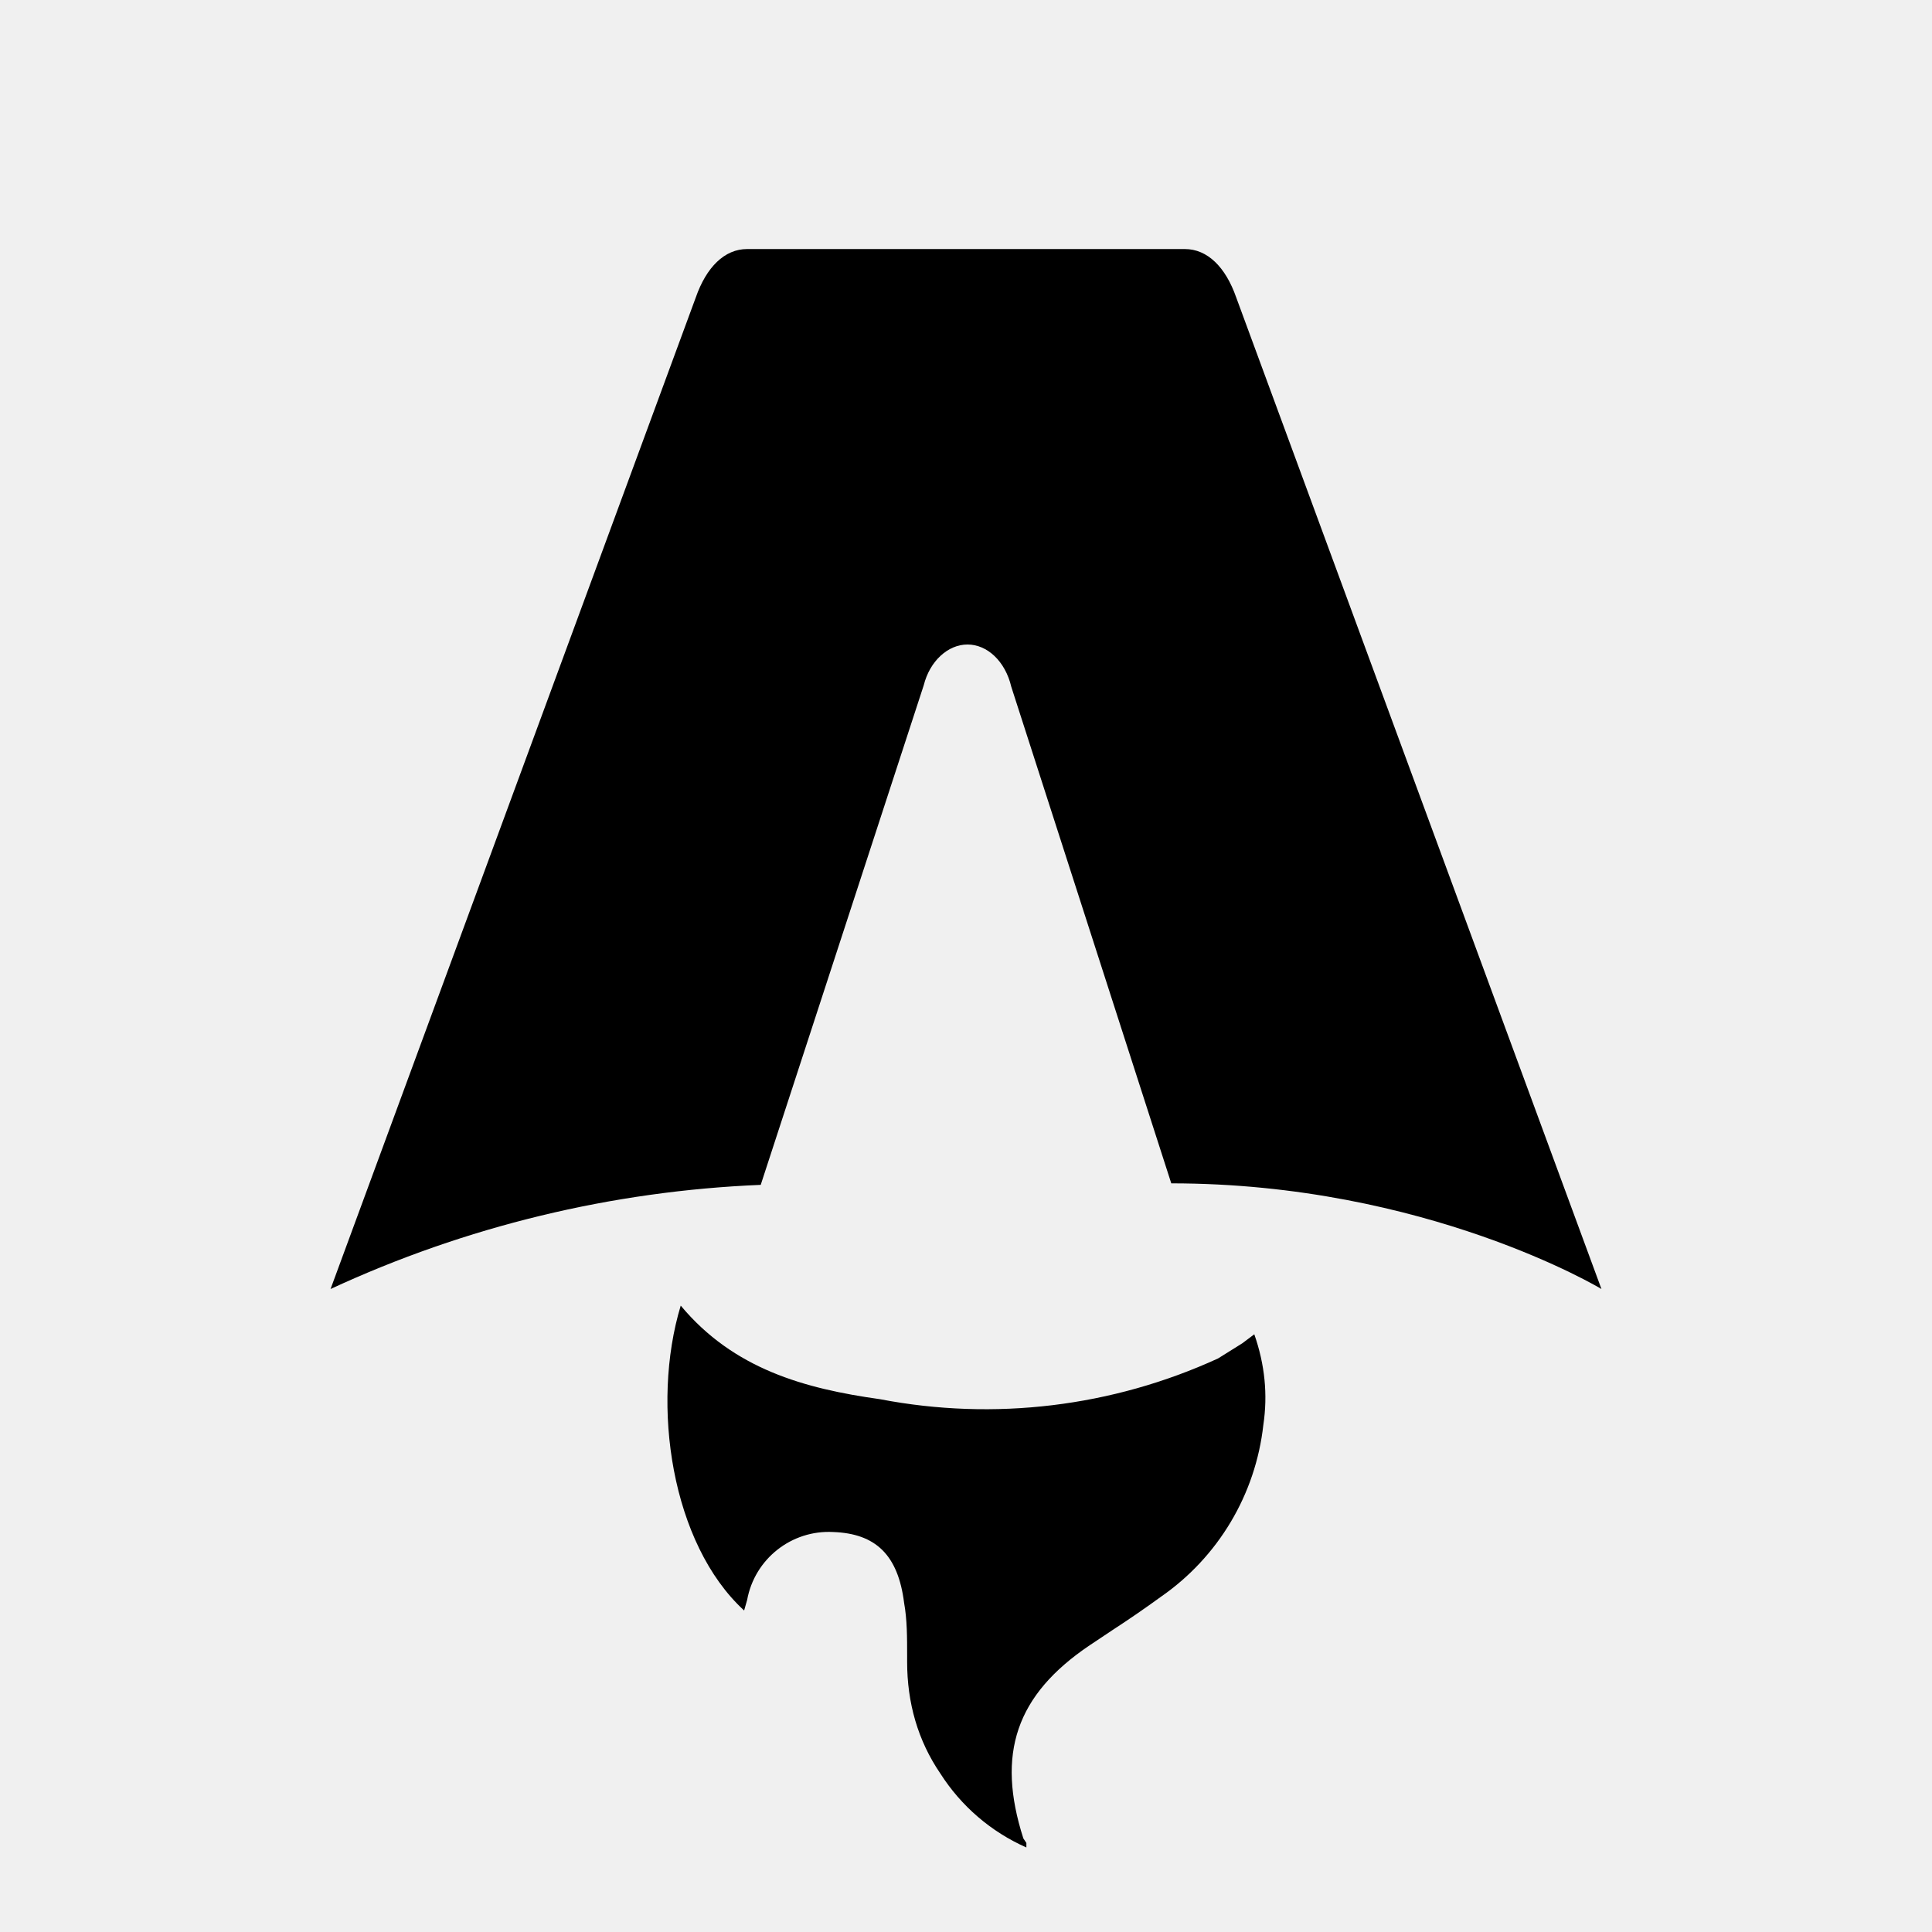
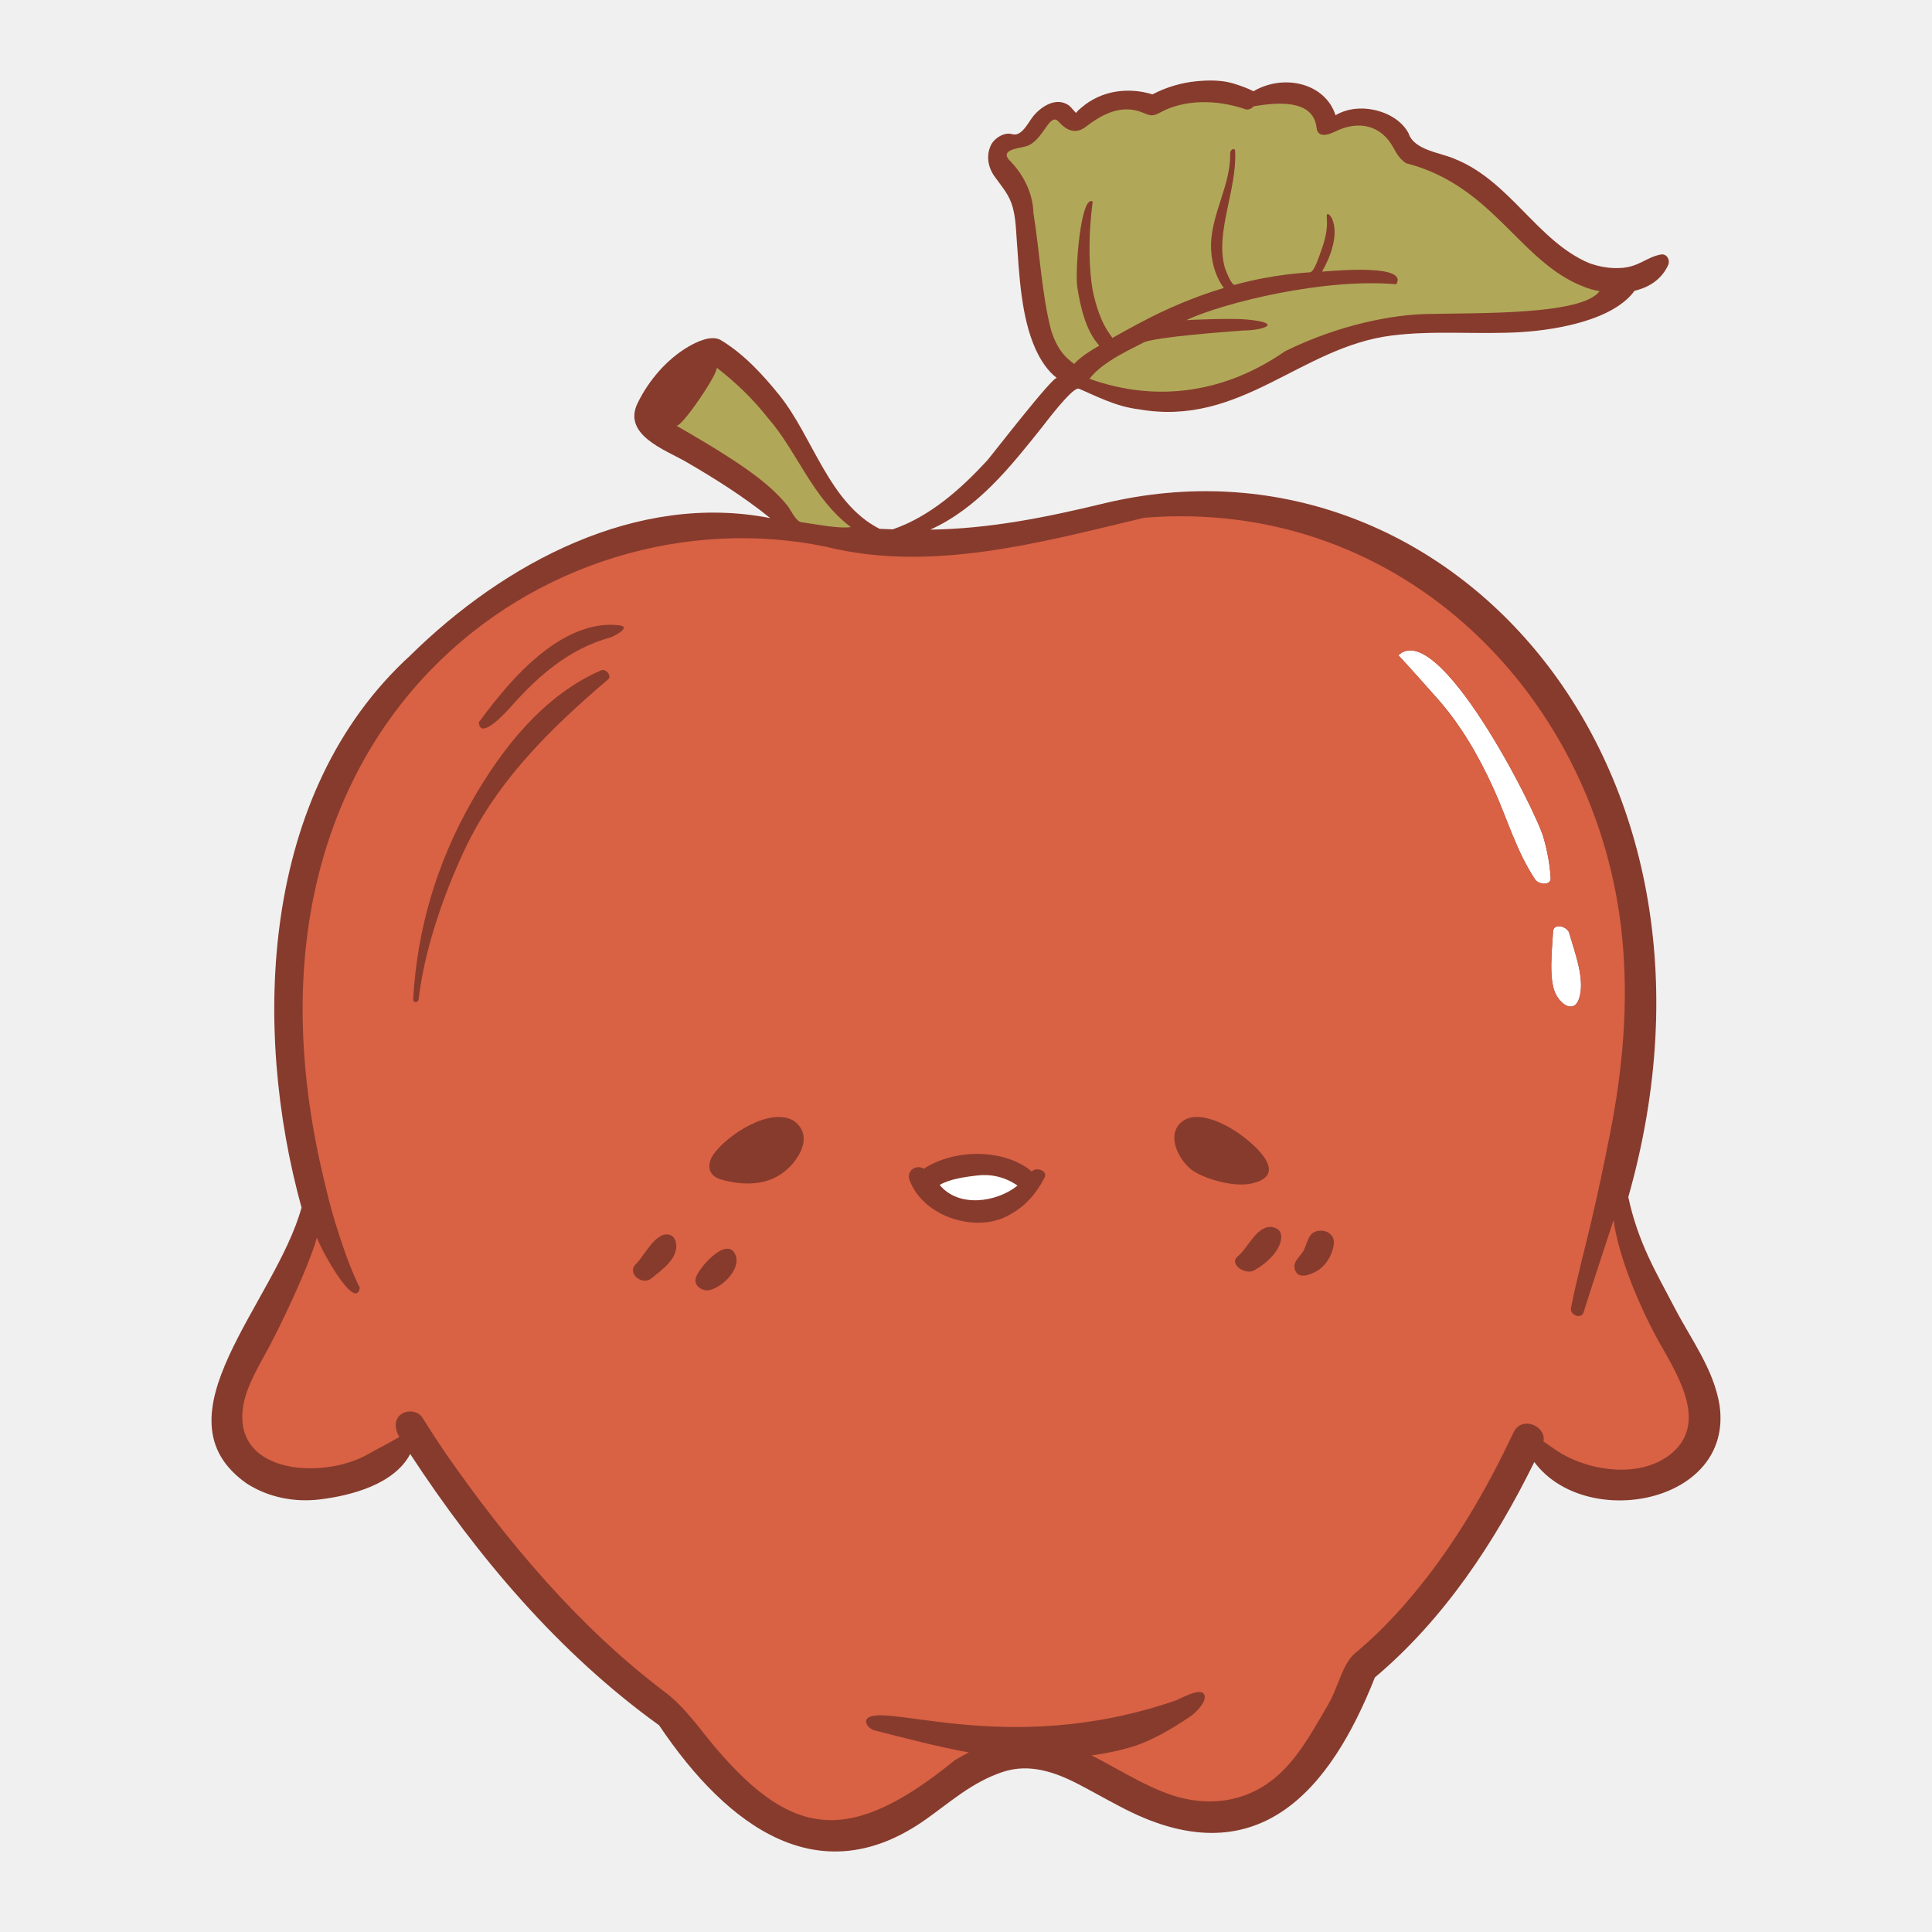
- <svg xmlns="http://www.w3.org/2000/svg" fill="none" viewBox="0 0 128 128">
-   <path d="M50.4 78.5a75.1 75.1 0 0 0-28.5 6.9l24.2-65.7c.7-2 1.9-3.2 3.4-3.2h29c1.5 0 2.7 1.2 3.4 3.2l24.2 65.7s-11.6-7-28.5-7L67 45.5c-.4-1.7-1.6-2.8-2.9-2.8-1.3 0-2.5 1.1-2.9 2.7L50.4 78.5Zm-1.1 28.2Zm-4.2-20.2c-2 6.6-.6 15.8 4.2 20.2a17.5 17.5 0 0 1 .2-.7 5.5 5.5 0 0 1 5.7-4.5c2.8.1 4.3 1.5 4.7 4.7.2 1.1.2 2.3.2 3.5v.4c0 2.7.7 5.2 2.2 7.4a13 13 0 0 0 5.7 4.9v-.3l-.2-.3c-1.8-5.6-.5-9.5 4.4-12.8l1.5-1a73 73 0 0 0 3.2-2.2 16 16 0 0 0 6.8-11.4c.3-2 .1-4-.6-6l-.8.6-1.6 1a37 37 0 0 1-22.4 2.7c-5-.7-9.7-2-13.2-6.2Z" />
-   <style>
-         path { fill: #000; }
-         @media (prefers-color-scheme: dark) {
-             path { fill: #FFF; }
-         }
-     </style>
+ <svg xmlns="http://www.w3.org/2000/svg" version="1.1" id="Capa_1" x="0px" y="0px" viewBox="0 0 1200 1200" enable-background="new 0 0 1200 1200" xml:space="preserve">
+   <g>
+     <g>
+       <path fill="#FFFFFF" d="M1068.056,872.859c-3.593-22.424-17.829-41.102-28.044-60.809c-11.287-21.774-22.433-39.755-28.638-68.513    c77.183-272.068-115.203-481.747-326.112-430.776c-35.413,8.559-70.43,15.645-107.417,16.196    c29.494-13.318,49.892-39.143,69.527-63.804c2.147-2.697,19.062-25.242,22.741-23.701c10.331,4.327,23.062,11.19,37.453,12.807    c63.093,11.044,100.038-38.631,156.671-45.834c26.799-3.409,54.04-0.477,80.943-2.161c12.925-0.809,55.042-5.003,70.089-25.661    c8.916-2.079,16.76-6.986,20.866-15.988c1.311-2.875-0.505-6.794-4.063-6.627c-9.689,1.552-14.072,8.247-26.688,8.508    c-6.193,0.218-12.419-0.958-18.245-3.045c-32.028-13.44-49.101-50.729-83.097-64.552c-8.824-4.101-25.687-5.367-29.163-16.136    c-7.271-13.826-30.364-20.163-45.353-11.19c-6.307-19.777-31.838-26.088-50.981-14.907c-3.154-1.569-6.443-2.967-12.158-4.733    c-7.27-2.246-15.606-2.223-23.133-1.494c-9.619,0.932-18.896,3.714-27.439,8.169c-14.992-4.621-31.539-2.434-43.807,7.938    c-0.719,0.608-3.517,2.817-3.523,3.675c-1.277-0.981-3.334-3.878-4.442-4.666c-7.752-5.509-16.85,0.18-22.061,6.318    c-3.103,3.654-7.255,13.254-13.283,11.453c-4.914-1.46-10.996,2.45-13.086,6.561c-3.251,6.394-2.043,13.857,2.01,19.568    c3.622,5.103,8.219,10.32,10.481,16.497c2.651,7.238,2.841,15.269,3.39,22.871c1.567,21.685,2.629,47.848,11.66,67.925    c2.955,6.57,7.353,13.53,13.255,18.048c-2.181-1.599-41.213,49-43.321,51.28c-16.423,17.758-35.335,34.665-58.562,42.697    c-2.743-0.085-5.487-0.196-8.231-0.322c-31.418-15.946-41.323-57.065-62.244-83.044c-10.283-12.77-22.03-25.492-36.158-34.07    c-5.919-3.592-15.421,1.051-20.537,4.088c-13.496,8.012-24.454,20.915-31.318,34.926c-9.7,19.801,17.463,29.192,29.876,36.385    c17.819,10.326,36.146,21.837,52.475,35.061c-82.796-16.227-165.133,27.696-223.704,85.454    c-93.152,85.157-98.217,231.181-67.4,342.798c-16.239,59.047-92.906,130.111-34.02,171.41c13.681,8.753,29.835,11.806,45.85,9.81    c19.284-2.404,45.825-9.416,55.661-28.149c41.62,63.562,92.285,123.628,154.589,168.489    c43.233,64.306,100.327,104.748,165.694,58.43c14.439-10.132,28.462-23.043,47.785-29.467c16.54-5.427,32.336,0.024,47.147,7.707    c8.448,4.381,16.7,9.128,25.148,13.51c85.563,45.898,131.281-10.203,158.83-79.906c42.856-36.102,74.388-83.774,99.021-133.781    C984.928,951.062,1076.81,933.946,1068.056,872.859z" />
+     </g>
+     <path fill="#873B2D" d="M1068.056,872.859c-3.593-22.424-17.829-41.102-28.044-60.809c-11.287-21.774-22.433-39.755-28.638-68.513   c77.183-272.069-115.203-481.747-326.112-430.775c-35.413,8.558-70.429,15.644-107.417,16.195   c29.495-13.317,49.892-39.142,69.528-63.804c2.147-2.697,19.063-25.241,22.742-23.701c10.331,4.328,23.062,11.19,37.453,12.807   c63.093,11.044,100.038-38.63,156.671-45.834c26.799-3.409,54.04-0.477,80.943-2.162c12.925-0.809,55.042-5.002,70.089-25.66   c8.916-2.079,16.76-6.987,20.866-15.988c1.311-2.875-0.505-6.794-4.063-6.627c-9.689,1.552-14.072,8.248-26.688,8.509   c-6.193,0.218-12.419-0.958-18.245-3.045c-32.028-13.44-49.101-50.729-83.097-64.553c-8.823-4.101-25.687-5.367-29.163-16.135   c-7.272-13.826-30.363-20.164-45.353-11.19c-6.307-19.776-31.838-26.088-50.981-14.907c-3.154-1.569-6.443-2.967-12.158-4.733   c-7.27-2.246-15.606-2.222-23.133-1.493c-9.619,0.932-18.896,3.714-27.439,8.169c-14.992-4.621-31.539-2.434-43.807,7.938   c-0.719,0.608-3.517,2.817-3.523,3.675c-1.278-0.981-3.334-3.878-4.442-4.666c-7.752-5.51-16.85,0.181-22.061,6.318   c-3.103,3.653-7.255,13.254-13.283,11.452c-4.914-1.46-10.995,2.451-13.086,6.562c-3.251,6.394-2.043,13.857,2.01,19.568   c3.622,5.103,8.218,10.32,10.481,16.497c2.651,7.238,2.842,15.269,3.39,22.871c1.566,21.685,2.629,47.848,11.66,67.925   c2.955,6.57,7.353,13.53,13.255,18.048c-2.181-1.599-41.213,49-43.321,51.279c-16.423,17.758-35.335,34.665-58.562,42.697   c-2.743-0.085-5.487-0.196-8.231-0.323c-31.418-15.946-41.323-57.065-62.244-83.043c-10.283-12.77-22.03-25.492-36.158-34.07   c-5.919-3.593-15.421,1.05-20.537,4.088c-13.496,8.012-24.454,20.915-31.318,34.927c-9.7,19.8,17.463,29.192,29.876,36.385   c17.819,10.326,36.146,21.837,52.475,35.061c-82.796-16.227-165.133,27.696-223.704,85.454   c-93.152,85.157-98.217,231.181-67.4,342.798c-16.239,59.047-92.906,130.111-34.02,171.41c13.681,8.753,29.835,11.806,45.851,9.81   c19.284-2.404,45.825-9.416,55.661-28.149c41.62,63.562,92.285,123.628,154.589,168.49   c43.234,64.306,100.327,104.748,165.694,58.43c14.439-10.132,28.462-23.043,47.785-29.468c16.54-5.427,32.335,0.024,47.147,7.708   c8.448,4.381,16.7,9.128,25.148,13.51c85.563,45.898,131.281-10.203,158.83-79.906c42.856-36.102,74.388-83.773,99.021-133.781   C984.928,951.062,1076.81,933.946,1068.056,872.859z M631.997,736.397c-12.954,10.45-36.619,13.91-48.334-0.409   c6.132-3.731,16.532-5.094,23.411-5.893C615.562,729.108,624.369,731.047,631.997,736.397z M953.553,546.325   c-11.685-17.457-17.378-37.848-26.032-56.805c-8.967-19.647-19.839-38.629-34.125-54.924c-1.65-1.882-24.627-27.79-24.917-27.514   c24.73-23.686,85.058,95.347,90.187,113.019c2.366,8.151,3.942,16.504,4.481,25.056   C963.483,550.462,955.586,549.362,953.553,546.325z M980.436,621.197c-2.479,6.191-8.815,5.102-13.597-2.775   c-5.417-8.921-2.652-29.589-2.243-39.704c0.236-5.812,8.948-3.312,10.069,0.747C977.866,591.058,985.227,609.219,980.436,621.197z" />
+     <g>
+       <path fill="#B0A858" d="M489.321,314.389c1.815,2.292,5.082,9.538,8.341,9.948c5.93,0.745,23.3,4.278,30.79,3.024    c-24.007-18.064-33.539-47.385-51.501-67.775c-9.319-11.871-20.079-22.132-31.963-31.349c2.426,1.883-21.85,37.907-24.95,36.112    c11.511,6.662,23.041,13.364,34.177,20.64C466.762,293.188,479.938,302.538,489.321,314.389z" />
+       <path fill="#B0A858" d="M667.183,226.067c4.255-4.689,10.097-8.152,15.603-11.412c-8.509-9.303-11.777-24.411-13.646-36.201    c-1.578-9.96,2.115-57.934,9.548-53.243c-2.136,16.498-2.796,34.171-0.693,50.714c1.377,10.774,5.523,22.354,9.057,28.148    c1.181,2.022,2.594,3.887,3.885,5.818c5.422-3.114,10.935-6.076,16.446-9.021c17.008-9.089,34.531-16.554,52.794-22.032    c-5.697-7.432-8.252-18.141-7.978-27.374c0.578-19.492,12.348-36.872,11.89-56.451c-0.047-2.002,2.942-3.771,3.088-1.117    c1.169,24.255-12.538,50.221-6.453,72.214c0.349,1.26,4.167,11.3,6.16,10.798c6.041-1.628,12.151-3.063,18.368-4.227    c9.388-1.755,18.877-2.904,28.404-3.562c2.749-0.19,5.906-10.655,6.718-12.823c2.509-6.693,4.426-13.937,3.711-21.136    c-0.443-4.452,2.465-1.12,3.202,0.516c4.525,10.037-1.031,24.221-6.156,33.049c10.621-0.875,53.723-4.48,46.085,7.848    c-43.919-3.995-106.409,11.129-130.461,22.289c1.764-0.203,28.179-1.333,37.72-0.418c23.572,2.262,9.764,6.832-2.277,6.832    c-12.424,0.947-52.924,3.947-61.643,7.297c-5.397,3.117-25.574,11.578-33.856,22.717c42.953,15.35,85.286,8.032,121.535-17.175    c34.821-17.07,67.69-22.602,87.534-23.078c32.932-0.789,96.662,0.8,107.761-14.196c-1.822-0.326-3.614-0.709-5.33-1.179    c-43.426-13.544-58.616-63.882-114.905-78.298c-3.539-2.3-5.757-5.745-7.707-9.396c-7.734-14.487-21.905-17.314-36.128-10.33    c-3.644,1.79-10.974,4.665-11.729-2.308c-1.993-18.399-26.038-15.451-38.592-13.383c-0.122,0.02-0.237,0.018-0.357,0.031    c-1.318,1.396-3.081,2.339-4.903,1.987c-18.431-6.439-38.648-6.126-53.137,1.848c-4.024,2.109-5.568,2.461-9.884,0.562    c-13.745-6.046-25.634,0.096-36.457,8.378c-6.195,4.741-11.717,2.424-16.43-2.726c-2.376-2.596-3.49-2.276-6.085,0.145    c-4.202,5.257-8.332,13.386-15.287,14.877c-6.075,1.301-15.441,2.59-9.397,8.713c9.454,9.576,14.462,21.634,14.657,32.41    c3.988,24.852,5.231,50.761,11.018,72.99c1.609,5.112,3.888,10.176,7.267,14.383C662.175,222.072,664.615,224.145,667.183,226.067    z" />
+     </g>
+     <path fill="#D96144" d="M1030.714,833.995c-11.768-21.033-25.285-52.587-28.514-76.171c-0.653,2.1-13.283,40.219-18.611,57.283   c-1.416,4.537-8.658,1.642-7.837-2.594c3.468-17.908,8.307-35.477,12.47-53.225c4.242-18.088,8.078-36.352,11.692-54.598   c7.982-40.296,11.708-81.262,7.646-122.26c-14.249-147.499-135.122-273.829-296.893-260.856   c-64.398,15.428-132.599,34.2-197.369,18.061c-172.542-35.904-379.552,110.096-312.345,391.975   c2.215,9.288,4.397,18.649,7.264,27.761c4.321,13.738,8.843,27.595,15.269,40.504c-2.797,15.336-24.707-24.759-26.659-31.267   c-4.556,16.923-22.756,55.868-33.104,74.246c-4.582,8.319-9.178,16.776-11.724,25.979c-11.762,46.422,47.407,50.926,76.446,34.469   c6.48-3.672,13.18-6.964,19.597-10.777c-2.736-4.447-3.635-10.757,1.214-14.185c3.908-2.762,10.46-2.063,13.12,2.199   c4.674,7.491,9.491,14.891,14.458,22.191c38.094,54.834,82.793,107.83,135.274,147.565c13.632,9.973,22.721,24.125,33.535,36.677   c47.55,55.193,83.118,58.602,147.485,6.268c2.795-1.673,5.678-3.261,8.61-4.767c-20.238-3.686-40.312-9.136-57.862-13.504   c-2.867-0.644-5.992-2.874-6.001-6.158c4.919-14.533,86.011,24.451,192.893-12.805c3.635-1.543,18.094-9.795,17.49-1.299   c-0.261,3.676-5.787,9.24-8.688,11.227c-12.788,8.761-26.142,16.254-38.521,19.657c-7.461,2.13-15.192,3.643-22.986,4.71   c18.982,9.809,38.66,22.635,57.36,26.794c23.546,5.238,45.465-0.915,62.18-18.079c11.145-11.446,19.034-26.161,27.079-39.829   c7.218-12.263,9.003-26.776,18.546-33.646c15.973-13.498,30.165-29.171,42.954-45.683c21.524-27.786,38.955-58.479,53.934-90.216   c4.913-10.41,20.3-4.241,18.579,5.663c3.252,2.154,6.297,4.531,9.635,6.618c20.324,12.708,54.149,16.853,72.415-1.516   C1059.799,881.247,1040.879,852.165,1030.714,833.995z M378.044,421.682c-37.943,32.268-71.889,66.021-91.739,111.056   c-12.775,28.379-22.76,58.975-26.31,87.866c-0.254,2.332-3.51,2.534-3.368,0.021c2.451-43.456,14.644-84.546,36.107-122.367   c18.848-33.213,44.761-66.346,80.693-81.929C376.038,415.198,379.869,419.212,378.044,421.682z M379.059,395.932   c-25.418,7.08-44.23,23.345-61.412,42.669c-2.37,2.666-19.547,21.996-20.229,9.987c11.244-15.134,23.175-30.006,37.897-41.927   c14.501-11.98,32.016-20.295,48.912-18.292C393.098,389.28,380.948,395.406,379.059,395.932z M404.368,794.177   c-5.516,4.412-15.359-3.414-9.369-9.054c4.87-4.586,11.946-19.729,20.129-18.332c2.62,0.447,4.022,2.247,4.581,4.463   C422.21,781.162,410.918,788.941,404.368,794.177z M440.271,801.381c-4.062,0.704-9.412-2.85-8.167-7.5   c1.653-6.162,18.676-25.668,24.284-15.318C461.279,787.589,448.542,799.942,440.271,801.381z M486.532,728.213   c-11.019,8.398-25.488,8.061-38.272,4.523c-10.002-2.768-8.414-10.878-5.254-15.523c8.103-11.907,35.505-30.088,50.153-20.951   C506.523,706.088,494.676,722.305,486.532,728.213z M648.701,731.63c-5.06,9.667-11.82,17.627-21.646,22.867   c-19.875,11.828-53.852,1.694-62.244-21.882c-1.706-5.494,4.262-9.658,8.964-6.695c21.603-13.797,52.27-11.135,67.029,1.721   C643.674,724.646,651.109,727.029,648.701,731.63z M740.386,726.759c-7.552-5.591-15.55-19.919-7.927-28.459   c8.911-9.985,26.595-1.183,35.266,4.503c9.276,6.085,34.461,26.52,10.034,32.209C765.592,737.841,746.896,731.579,740.386,726.759z    M792.354,777.539c-4.317,5.984-9.76,9.398-13.313,11.492c-5.414,3.192-16.336-3.946-10.041-8.911   c6.122-4.828,12.081-20.05,21.79-17.821C798.837,764.157,795.564,773.09,792.354,777.539z M828.467,772.567   c-0.752,6.73-4.944,13.848-10.969,17.142c-3.639,1.989-10.162,4.511-12.538,0.377c-3.44-5.986,2.895-9.514,4.856-13.57   c2.639-5.473,2.932-12.145,10.612-12.133C825.14,764.423,829.006,767.734,828.467,772.567z M953.553,546.325   c-11.685-17.457-17.378-37.848-26.032-56.805c-8.967-19.647-19.839-38.629-34.125-54.924c-1.65-1.882-24.627-27.79-24.917-27.514   c24.73-23.686,85.058,95.347,90.187,113.019c2.366,8.151,3.942,16.504,4.481,25.056   C963.483,550.462,955.586,549.362,953.553,546.325z M966.839,618.422c-5.417-8.921-2.652-29.589-2.243-39.704   c0.236-5.812,8.948-3.312,10.069,0.747c3.201,11.593,10.561,29.754,5.771,41.732C977.957,627.388,971.621,626.299,966.839,618.422z   " />
+   </g>
</svg>
